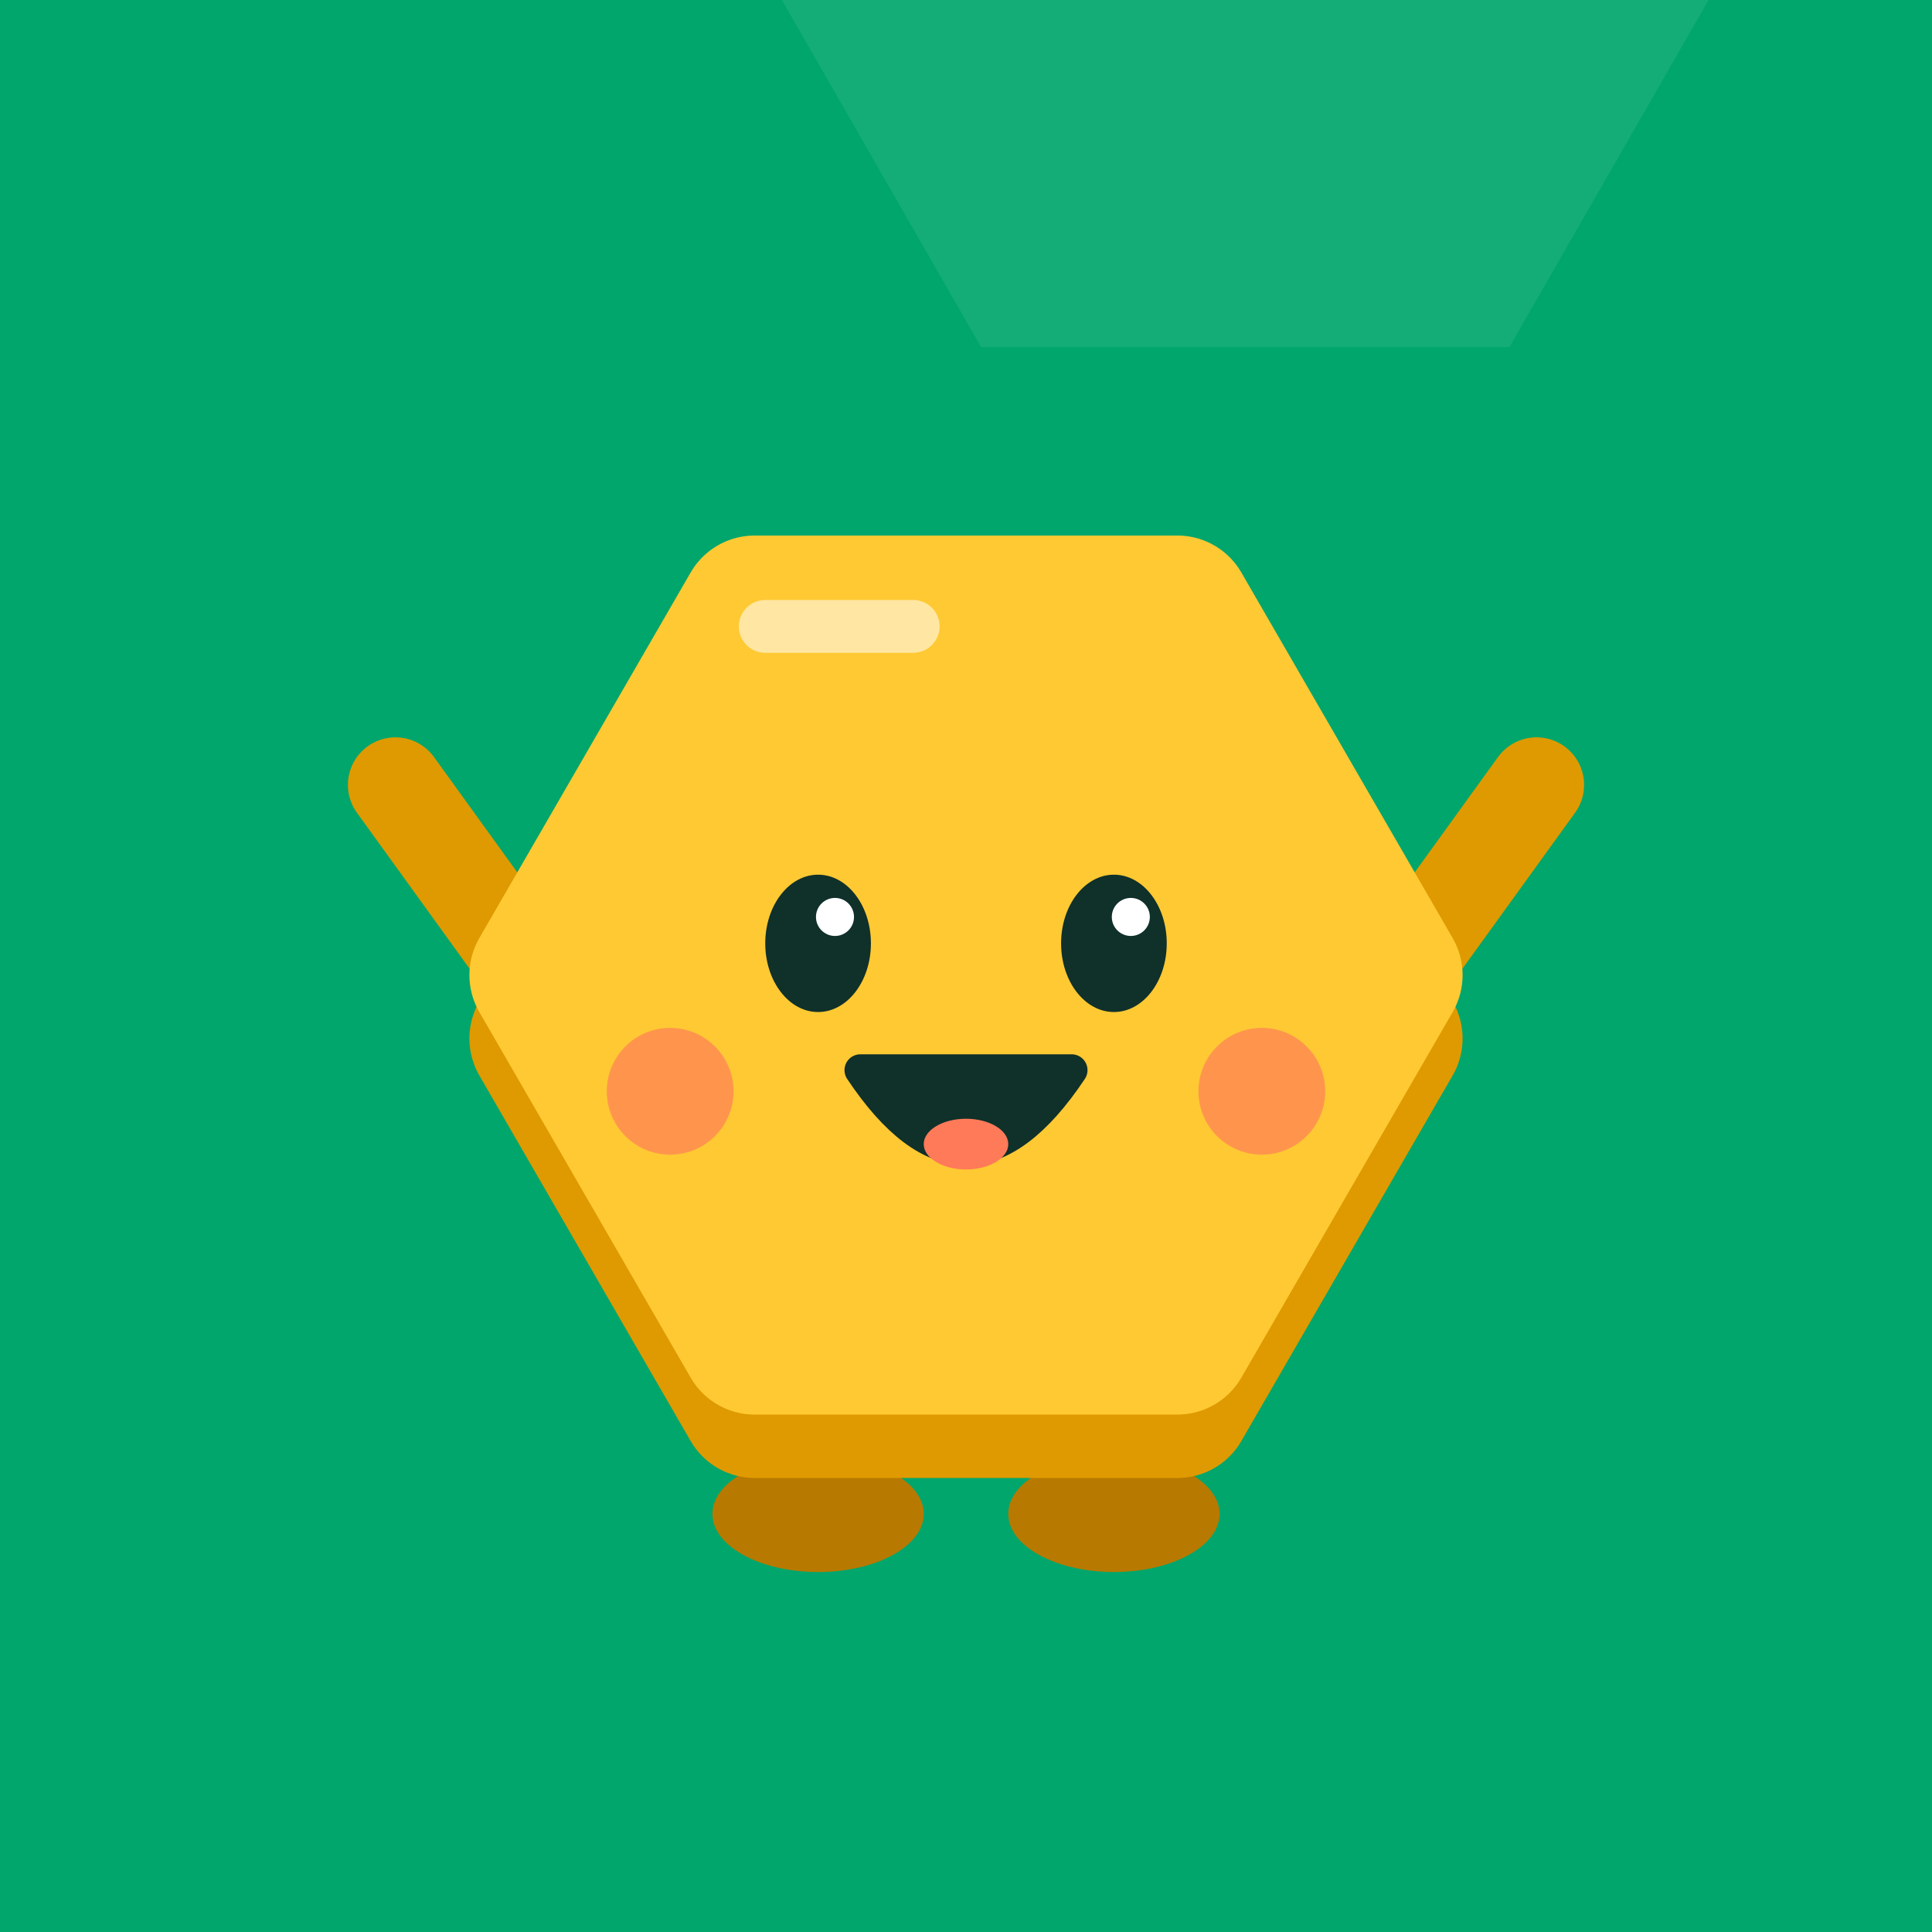
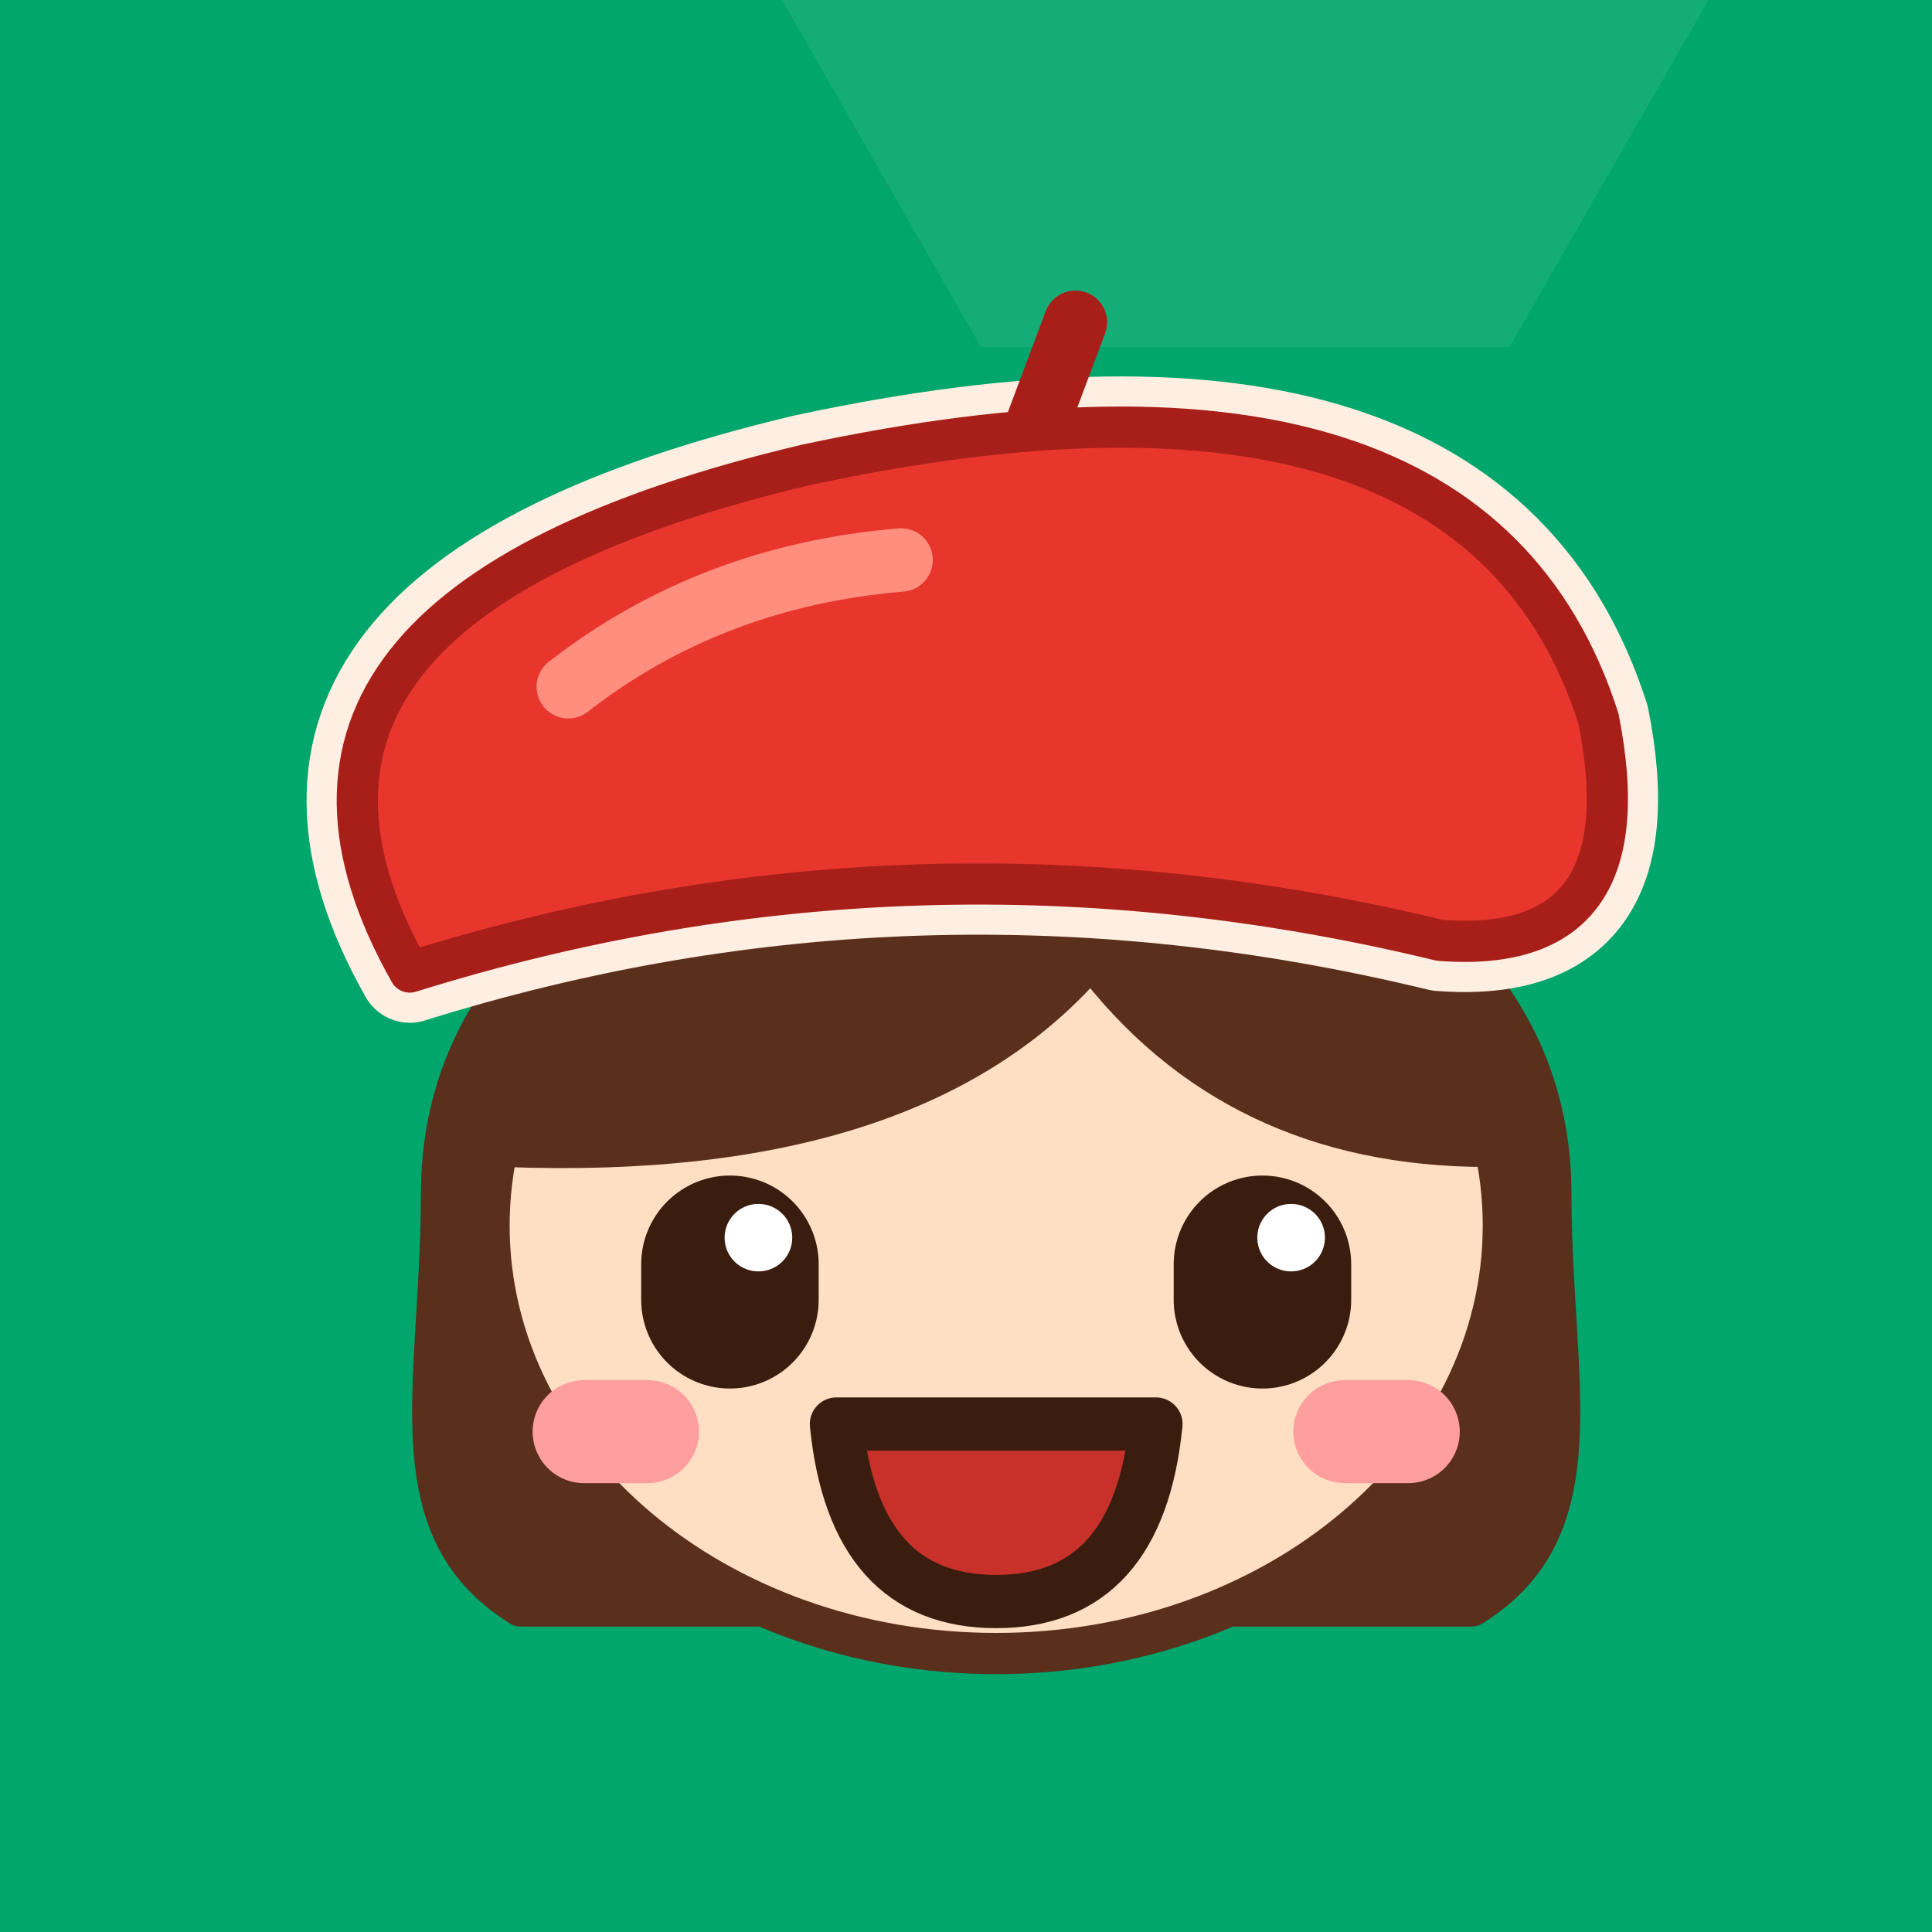
<svg xmlns="http://www.w3.org/2000/svg" viewBox="0 0 512 512">
  <rect width="512" height="512" fill="#00A66C" />
  <path d="M470 -30 400 92H260L190 -30z" fill="#fff" opacity=".08" />
-   <g transform="translate(88 96) scale(2.8)">
-     <path d="M19 58 6 40M101 58l13-18" fill="none" stroke="#DE9A00" stroke-width="9" stroke-linecap="round" />
-     <ellipse cx="46" cy="109" rx="10" ry="5.5" fill="#B87900" />
-     <ellipse cx="74" cy="109" rx="10" ry="5.5" fill="#B87900" />
-     <path d="M100 64 80 98.6H40L20 64l20-34.6h40z" fill="#DE9A00" stroke="#DE9A00" stroke-width="14" stroke-linejoin="round" />
-     <path d="M100 58 80 92.6H40L20 58l20-34.6h40z" fill="#FFC933" stroke="#FFC933" stroke-width="14" stroke-linejoin="round" />
-     <path d="M41 25h14" stroke="#fff" stroke-width="5" stroke-linecap="round" opacity=".55" />
-     <circle cx="32" cy="69" r="6" fill="#FF7A59" opacity=".65" />
-     <circle cx="88" cy="69" r="6" fill="#FF7A59" opacity=".65" />
-     <ellipse cx="46" cy="55" rx="5" ry="6.5" fill="#10302A" />
-     <ellipse cx="74" cy="55" rx="5" ry="6.5" fill="#10302A" />
-     <circle cx="47.6" cy="52.5" r="1.8" fill="#fff" />
-     <circle cx="75.6" cy="52.5" r="1.8" fill="#fff" />
-     <path d="M50 67q10 15 20 0z" fill="#10302A" stroke="#10302A" stroke-width="3" stroke-linejoin="round" />
-     <ellipse cx="60" cy="74" rx="4" ry="2.4" fill="#FF7A59" />
+   <g transform="translate(12 56) scale(4.2)">
+     <g fill="none" stroke="#5A2F1C" stroke-width="2.6" stroke-linecap="round" stroke-linejoin="round">
+       <path d="M25 62C25 28 95 28 95 62c0 12 3 21-5 26H30c-8-5-5-14-5-26z" fill="#5A2F1C" />
+       <ellipse cx="60" cy="64" rx="32" ry="27" fill="#FFDFC4" />
+       <path d="M29 59q4-19 31-19t31 19q-16 0-25-12-11 13-37 12z" fill="#5A2F1C" />
+       <path d="M34 77h4M82 77h4" stroke-width="6.5" stroke="#FF9E9E" />
+       <path d="M23 48Q10 25 48 16q42-9 50 16 3 15-10 14-33-8-65 2z" stroke-width="6.4" stroke="#FFEFE2" />
+       <g stroke="#A81F1A">
+         <path d="M62 15l3-8" stroke-width="4" />
+         <path d="M23 48Q10 25 48 16q42-9 50 16 3 15-10 14-33-8-65 2z" fill="#E8362D" />
+       </g>
+       <path d="M33 30q9-7 21-8" stroke-width="4" stroke="#FF8E7E" />
+       <g stroke="#3B1D10" stroke-width="3" transform="matrix(1.12 0 0 1.12 -7.2 -8.6)">
+         <path d="M45 67v2M75 67v2" stroke-width="10" />
+         <path d="M46.6 65.5h.01m30 0h.01" stroke-width="3.8" stroke="#fff" />
+         <path d="M51 76h18q-1 10-9 10t-9-10z" fill="#C8302A" />
+       </g>
+     </g>
  </g>
</svg>
